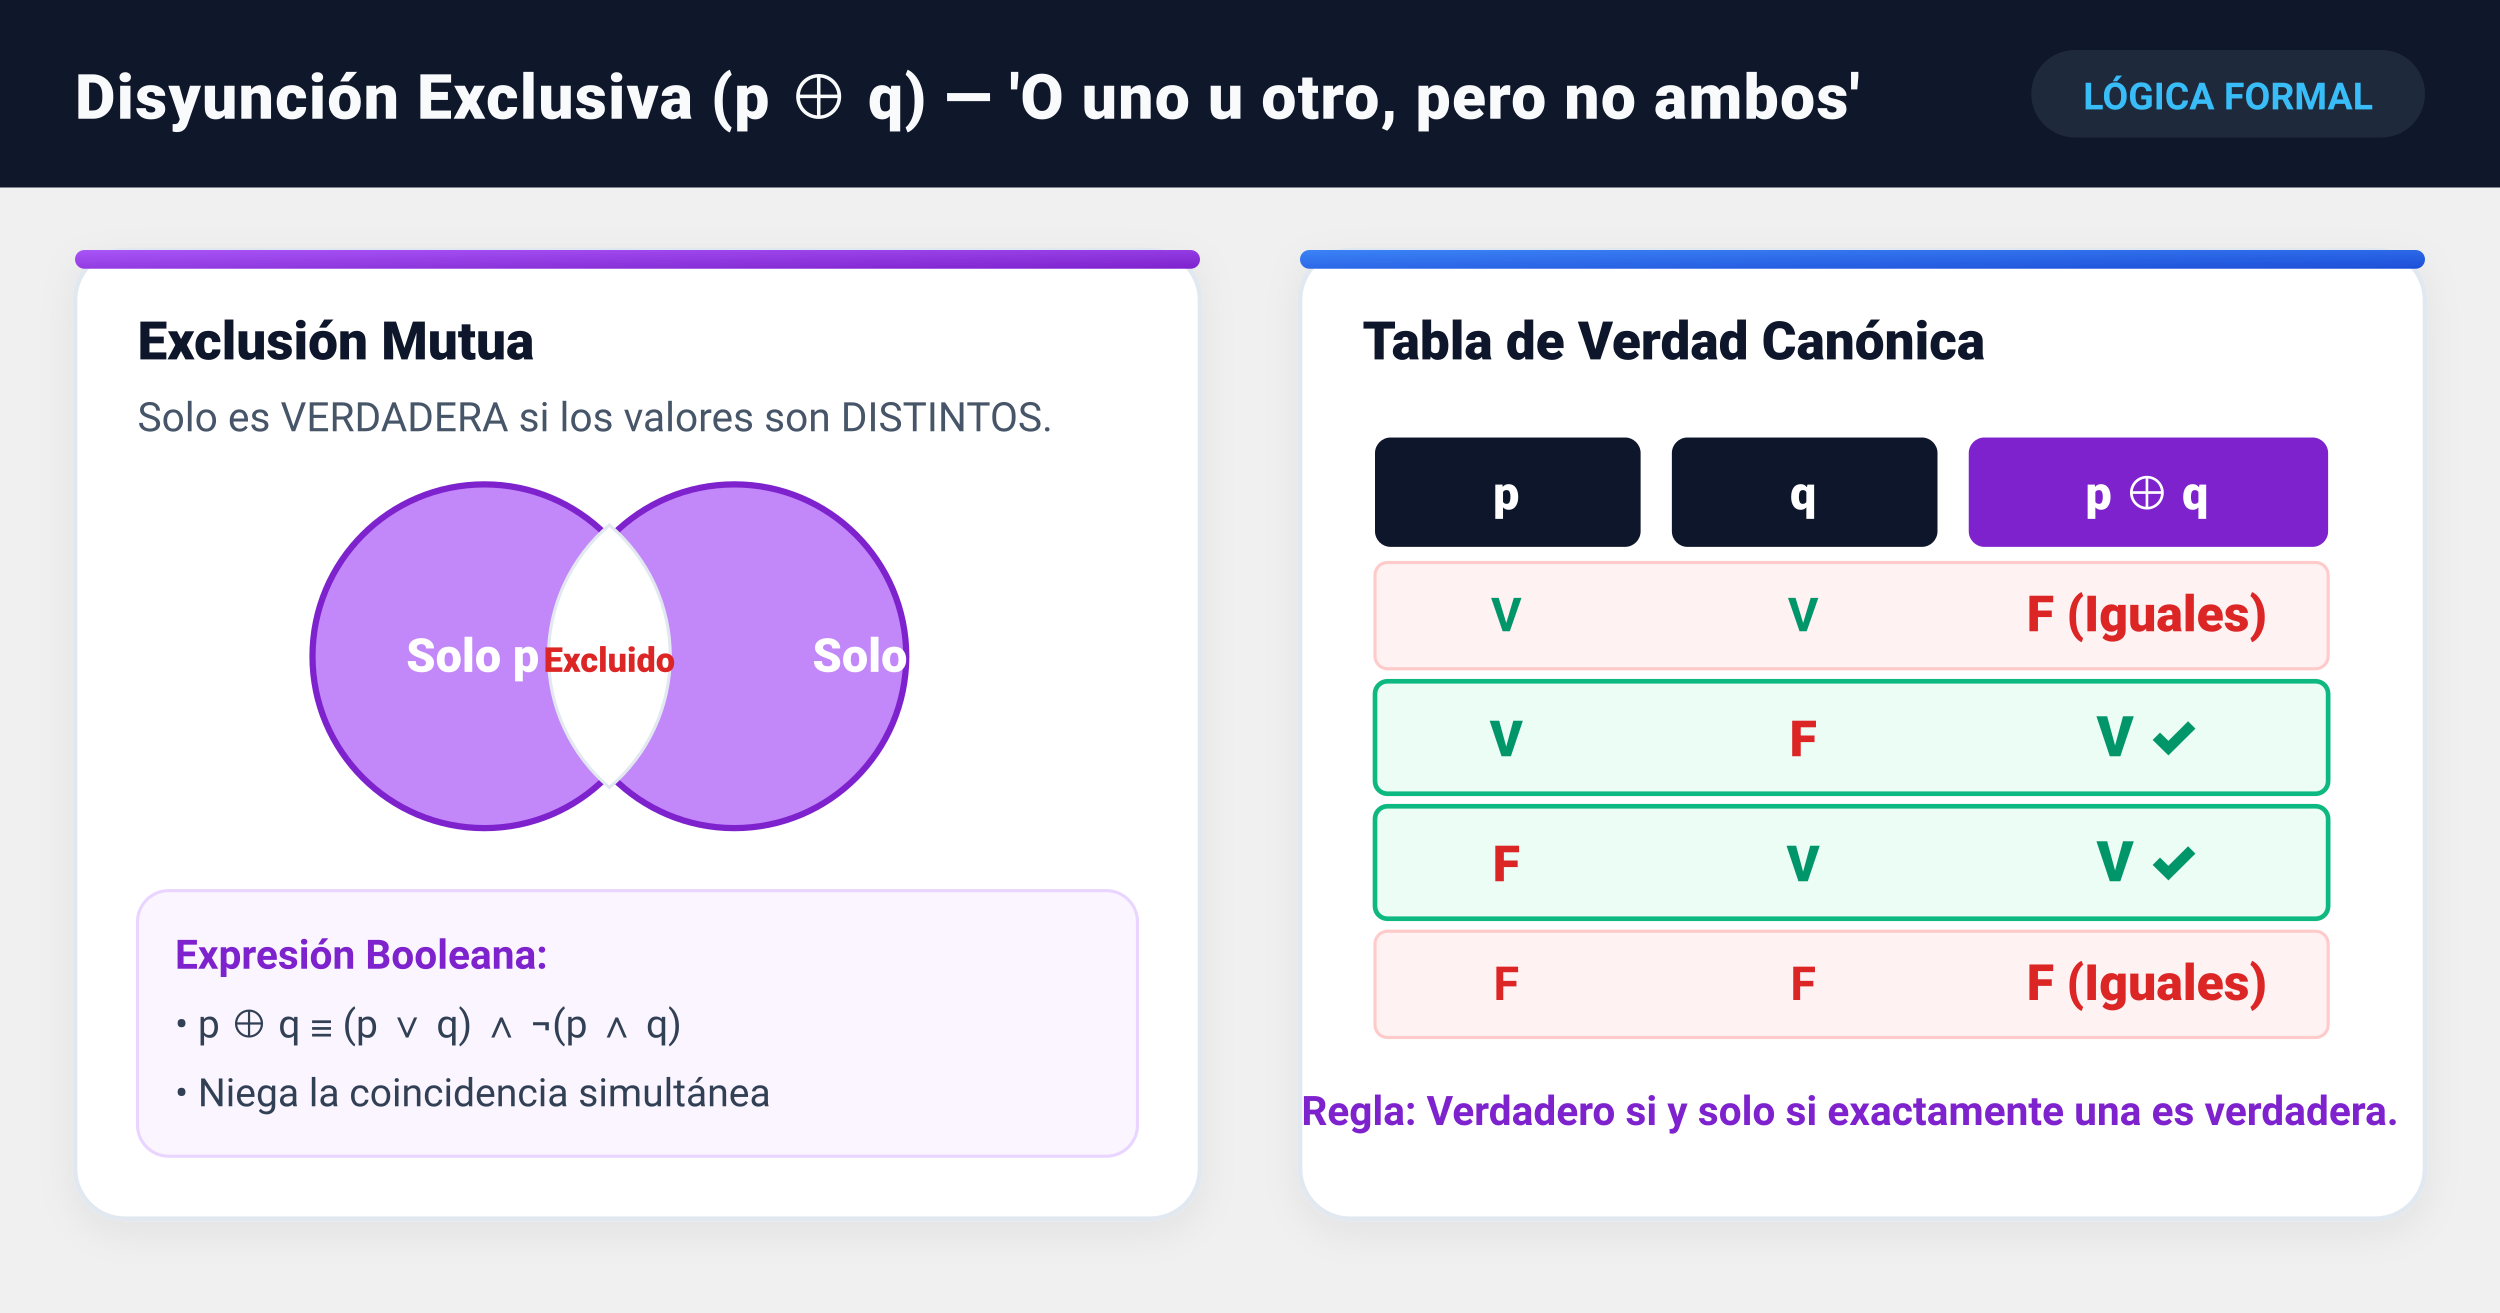
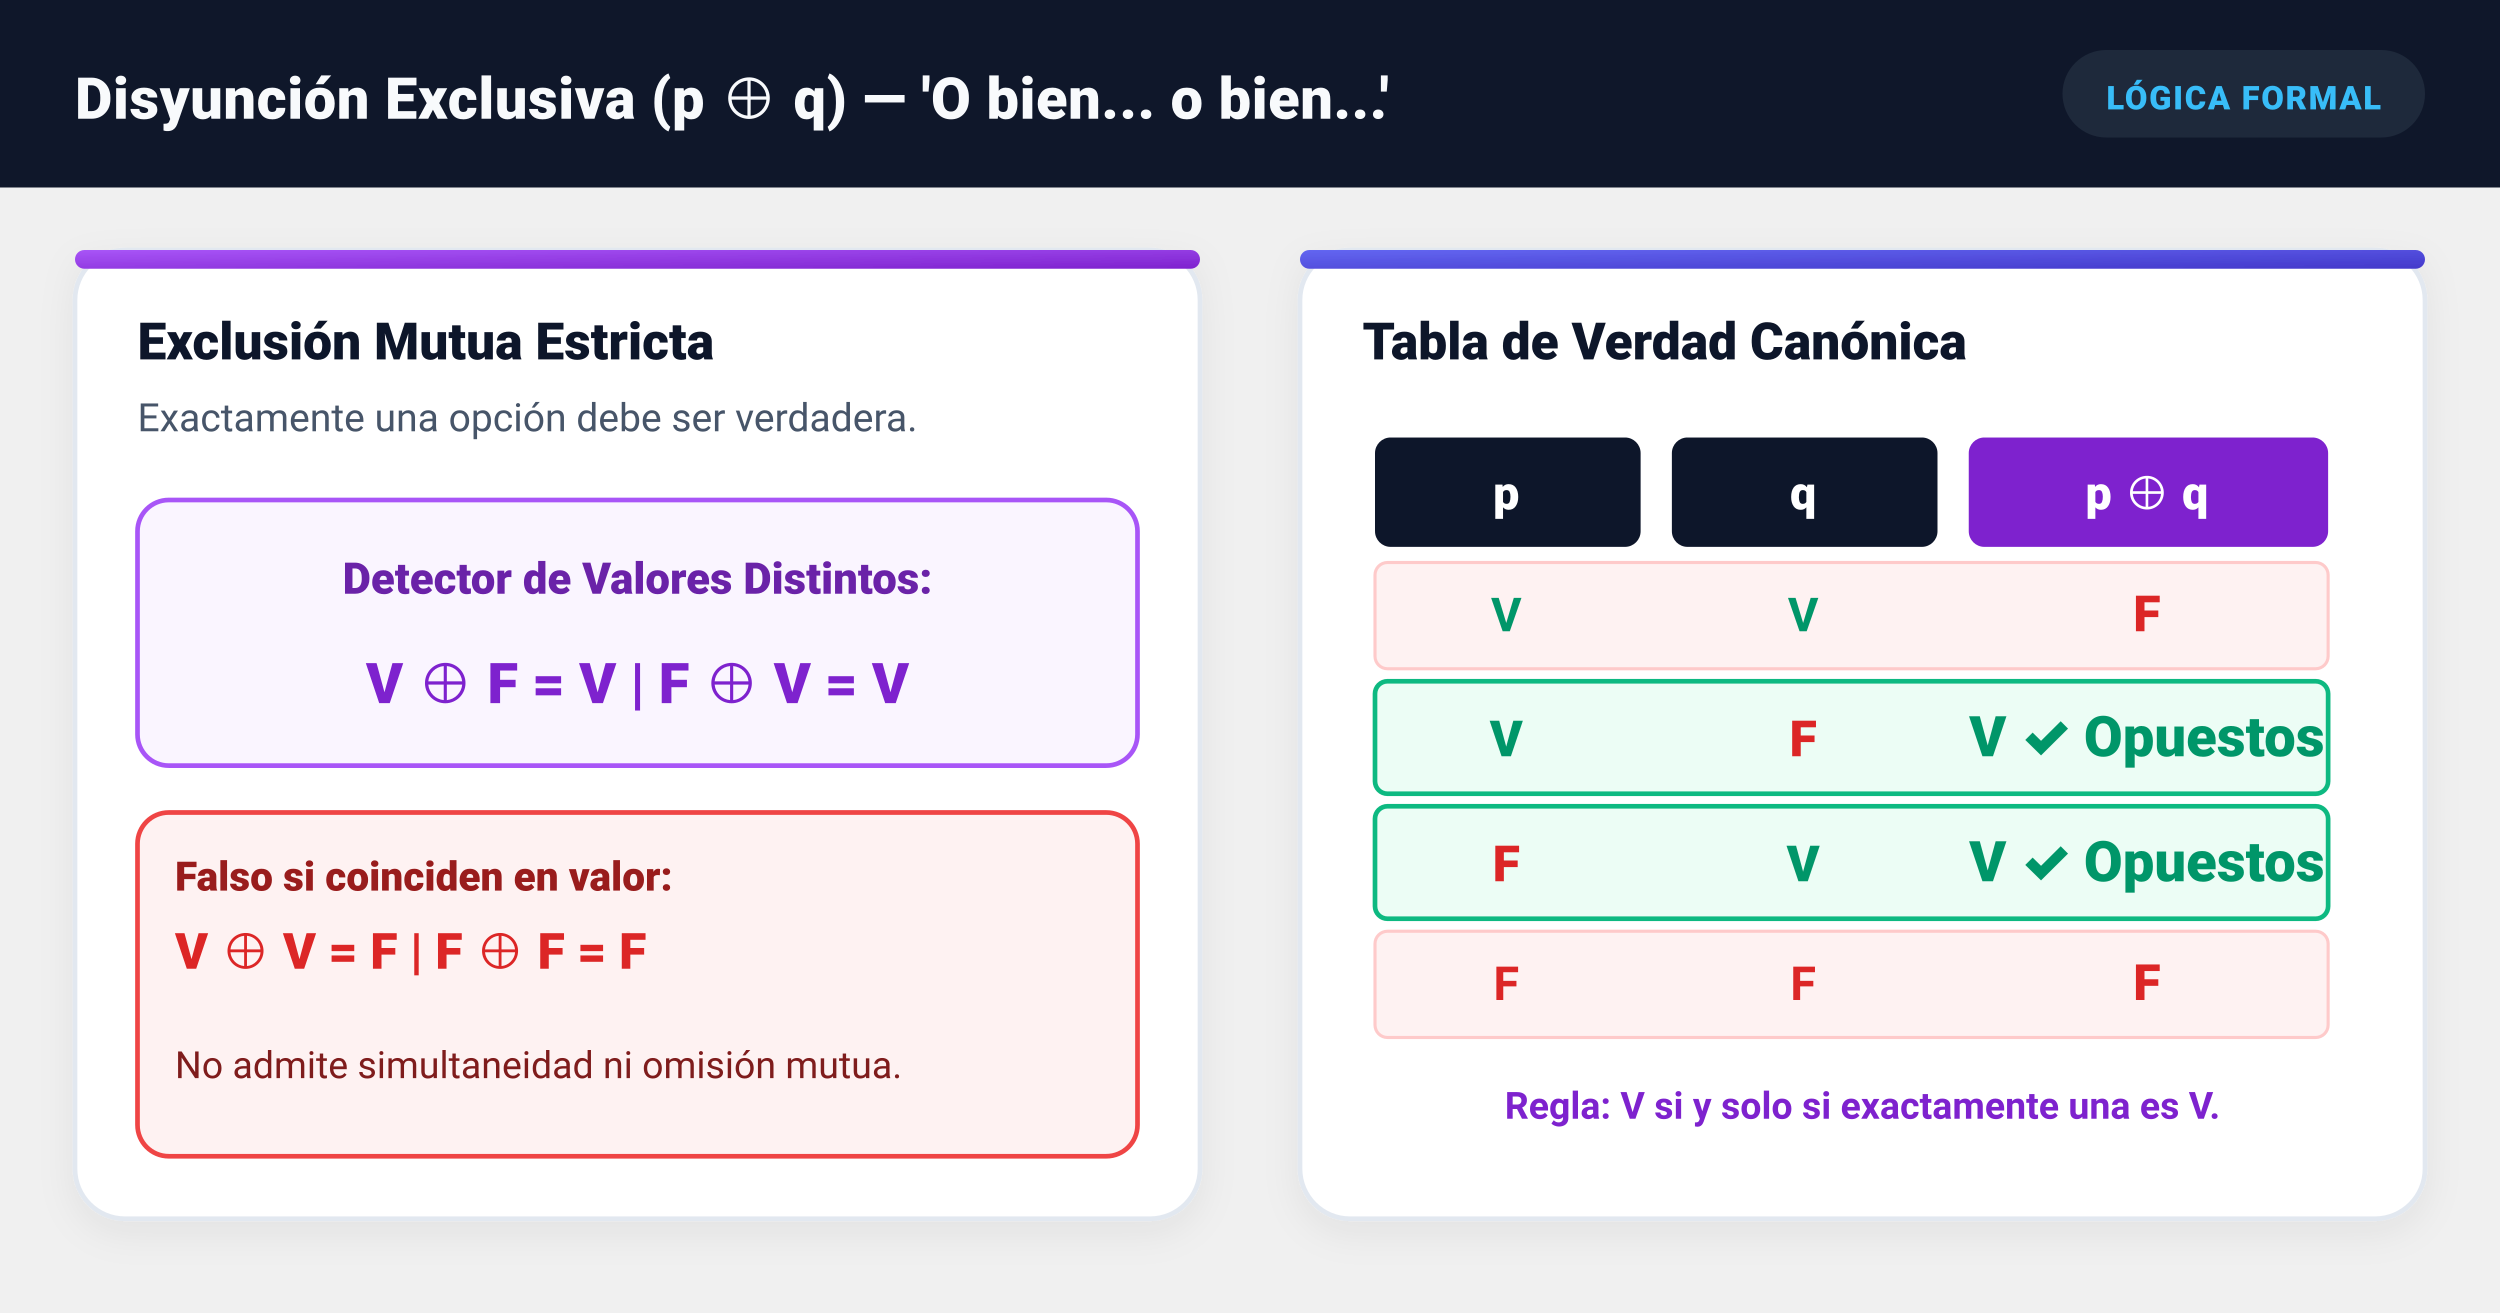
<svg xmlns="http://www.w3.org/2000/svg" viewBox="0 0 800 420" width="100%" height="100%" style="background:#f8fafc; font-family:system-ui,-apple-system,'Segoe UI',Roboto,Helvetica,Arial,sans-serif;">
  <defs>
    <filter id="shadow" x="-5%" y="-5%" width="110%" height="115%" filterUnits="userSpaceOnUse">
      <feDropShadow dx="0" dy="4" stdDeviation="6" flood-color="#0f172a" flood-opacity="0.06" />
    </filter>
    <linearGradient id="grad-teal" x1="0%" y1="0%" x2="100%" y2="100%">
      <stop offset="0%" stop-color="#0d9488" />
      <stop offset="100%" stop-color="#0f766e" />
    </linearGradient>
    <linearGradient id="grad-blue" x1="0%" y1="0%" x2="100%" y2="100%">
      <stop offset="0%" stop-color="#3b82f6" />
      <stop offset="100%" stop-color="#1d4ed8" />
    </linearGradient>
    <linearGradient id="grad-indigo" x1="0%" y1="0%" x2="100%" y2="100%">
      <stop offset="0%" stop-color="#6366f1" />
      <stop offset="100%" stop-color="#4338ca" />
    </linearGradient>
    <linearGradient id="grad-purple" x1="0%" y1="0%" x2="100%" y2="100%">
      <stop offset="0%" stop-color="#a855f7" />
      <stop offset="100%" stop-color="#7e22ce" />
    </linearGradient>
    <linearGradient id="grad-amber" x1="0%" y1="0%" x2="100%" y2="100%">
      <stop offset="0%" stop-color="#f59e0b" />
      <stop offset="100%" stop-color="#b45309" />
    </linearGradient>
    <linearGradient id="grad-rose" x1="0%" y1="0%" x2="100%" y2="100%">
      <stop offset="0%" stop-color="#f43f5e" />
      <stop offset="100%" stop-color="#be123c" />
    </linearGradient>
  </defs>
  <rect x="0" y="0" width="800" height="60" fill="#0f172a" />
-   <text x="24" y="38" fill="#f8fafc" font-size="20" font-weight="800" letter-spacing="0.02em">Disyunción Exclusiva (p ⊕ q) — 'O uno u otro, pero no ambos'</text>
-   <rect x="650" y="16" width="126" height="28" rx="14" fill="#1e293b" />
-   <text x="713" y="35" fill="#38bdf8" font-size="12" font-weight="700" text-anchor="middle">LÓGICA FORMAL</text>
+   <text x="24" y="38" fill="#f8fafc" font-size="18.5" font-weight="800" letter-spacing="0.01em">Disyunción Exclusiva (p ⊕ q) — 'O bien... o bien...'</text>
+   <rect x="660" y="16" width="116" height="28" rx="14" fill="#1e293b" />
+   <text x="718" y="35" fill="#38bdf8" font-size="10.5" font-weight="800" text-anchor="middle" letter-spacing="0.05em">LÓGICA FORMAL</text>
  <g filter="url(#shadow)">
    <rect x="24" y="80" width="360" height="310" rx="16" fill="#ffffff" stroke="#e2e8f0" stroke-width="1.5" />
    <rect x="24" y="80" width="360" height="6" fill="url(#grad-purple)" rx="3" />
-     <text x="44" y="115" fill="#0f172a" font-size="17" font-weight="800">Exclusión Mutua</text>
-     <text x="44" y="138" fill="#475569" font-size="13">Solo es VERDADERA si los valores son DISTINTOS.</text>
-     <circle cx="155" cy="210" r="55" fill="#a855f7" fill-opacity="0.7" stroke="#7e22ce" stroke-width="2" />
-     <circle cx="235" cy="210" r="55" fill="#a855f7" fill-opacity="0.7" stroke="#7e22ce" stroke-width="2" />
-     <path d="M 195,168 A 55,55 0 0,1 195,252 A 55,55 0 0,1 195,168 Z" fill="#ffffff" stroke="#e2e8f0" />
-     <text x="130" y="215" fill="#ffffff" font-size="15" font-weight="800">Solo p</text>
-     <text x="260" y="215" fill="#ffffff" font-size="15" font-weight="800">Solo q</text>
-     <text x="195" y="215" fill="#dc2626" font-size="11" font-weight="800" text-anchor="middle">Excluido</text>
-     <rect x="44" y="285" width="320" height="85" rx="10" fill="#faf5ff" stroke="#e9d5ff" />
-     <text x="56" y="310" fill="#7e22ce" font-size="13" font-weight="700">Expresión Booleana:</text>
-     <text x="56" y="332" fill="#334155" font-size="12.5">• p ⊕ q ≡ (p ∨ q) ∧ ¬(p ∧ q)</text>
-     <text x="56" y="354" fill="#334155" font-size="12.5">• Niega la coincidencia simultánea</text>
+     <text x="44" y="115" fill="#0f172a" font-size="16.5" font-weight="800">Exclusión Mutua Estricta</text>
+     <text x="44" y="138" fill="#475569" font-size="12.5">Exactamente una opción debe ser verdadera.</text>
+     <rect x="44" y="160" width="320" height="85" rx="10" fill="#faf5ff" stroke="#a855f7" stroke-width="1.5" />
+     <text x="204" y="190" fill="#6b21a8" font-size="14" font-weight="800" text-anchor="middle">Detector de Valores Distintos:</text>
+     <text x="204" y="225" fill="#7e22ce" font-size="18" font-weight="900" text-anchor="middle">V ⊕ F = V   |   F ⊕ V = V</text>
+     <rect x="44" y="260" width="320" height="110" rx="10" fill="#fef2f2" stroke="#ef4444" stroke-width="1.5" />
+     <text x="56" y="285" fill="#991b1b" font-size="13" font-weight="800">Falso si coinciden en valor:</text>
+     <text x="56" y="310" fill="#dc2626" font-size="16" font-weight="800">V ⊕ V = F   |   F ⊕ F = F</text>
+     <text x="56" y="345" fill="#7f1d1d" font-size="12">No admite simultaneidad ni omisión mutua.</text>
  </g>
  <g filter="url(#shadow)">
    <rect x="416" y="80" width="360" height="310" rx="16" fill="#ffffff" stroke="#e2e8f0" stroke-width="1.5" />
-     <rect x="416" y="80" width="360" height="6" fill="url(#grad-blue)" rx="3" />
-     <text x="436" y="115" fill="#0f172a" font-size="17" font-weight="800">Tabla de Verdad Canónica</text>
+     <rect x="416" y="80" width="360" height="6" fill="url(#grad-indigo)" rx="3" />
+     <text x="436" y="115" fill="#0f172a" font-size="16.5" font-weight="800">Tabla de Verdad Canónica</text>
    <rect x="440" y="140" width="85" height="35" fill="#0f172a" rx="5" />
    <text x="482" y="163" fill="#ffffff" font-size="15" font-weight="800" text-anchor="middle">p</text>
    <rect x="535" y="140" width="85" height="35" fill="#0f172a" rx="5" />
    <text x="577" y="163" fill="#ffffff" font-size="15" font-weight="800" text-anchor="middle">q</text>
    <rect x="630" y="140" width="115" height="35" fill="#7e22ce" rx="5" />
    <text x="687" y="163" fill="#ffffff" font-size="15" font-weight="800" text-anchor="middle">p ⊕ q</text>
    <rect x="440" y="180" width="305" height="34" fill="#fef2f2" stroke="#fecaca" rx="4" />
    <text x="482" y="202" fill="#059669" font-size="15" font-weight="700" text-anchor="middle">V</text>
    <text x="577" y="202" fill="#059669" font-size="15" font-weight="700" text-anchor="middle">V</text>
-     <text x="687" y="202" fill="#dc2626" font-size="16" font-weight="800" text-anchor="middle">F  (Iguales)</text>
+     <text x="687" y="202" fill="#dc2626" font-size="16" font-weight="800" text-anchor="middle">F</text>
    <rect x="440" y="218" width="305" height="36" fill="#ecfdf5" stroke="#10b981" stroke-width="1.5" rx="4" />
    <text x="482" y="242" fill="#059669" font-size="16" font-weight="800" text-anchor="middle">V</text>
    <text x="577" y="242" fill="#dc2626" font-size="16" font-weight="800" text-anchor="middle">F</text>
-     <text x="687" y="242" fill="#059669" font-size="18" font-weight="900" text-anchor="middle">V  ✓</text>
+     <text x="687" y="242" fill="#059669" font-size="18" font-weight="900" text-anchor="middle">V  ✓ Opuestos</text>
    <rect x="440" y="258" width="305" height="36" fill="#ecfdf5" stroke="#10b981" stroke-width="1.5" rx="4" />
    <text x="482" y="282" fill="#dc2626" font-size="16" font-weight="800" text-anchor="middle">F</text>
    <text x="577" y="282" fill="#059669" font-size="16" font-weight="800" text-anchor="middle">V</text>
-     <text x="687" y="282" fill="#059669" font-size="18" font-weight="900" text-anchor="middle">V  ✓</text>
+     <text x="687" y="282" fill="#059669" font-size="18" font-weight="900" text-anchor="middle">V  ✓ Opuestos</text>
    <rect x="440" y="298" width="305" height="34" fill="#fef2f2" stroke="#fecaca" rx="4" />
    <text x="482" y="320" fill="#dc2626" font-size="15" font-weight="700" text-anchor="middle">F</text>
    <text x="577" y="320" fill="#dc2626" font-size="15" font-weight="700" text-anchor="middle">F</text>
-     <text x="687" y="320" fill="#dc2626" font-size="16" font-weight="800" text-anchor="middle">F  (Iguales)</text>
-     <text x="592" y="360" fill="#7e22ce" font-size="13" font-weight="700" text-anchor="middle">Regla: Verdadero si y solo si exactamente una es verdadera.</text>
+     <text x="687" y="320" fill="#dc2626" font-size="16" font-weight="800" text-anchor="middle">F</text>
+     <text x="596" y="358" fill="#7e22ce" font-size="12" font-weight="700" text-anchor="middle">Regla: V si y solo si exactamente una es V.</text>
  </g>
</svg>
